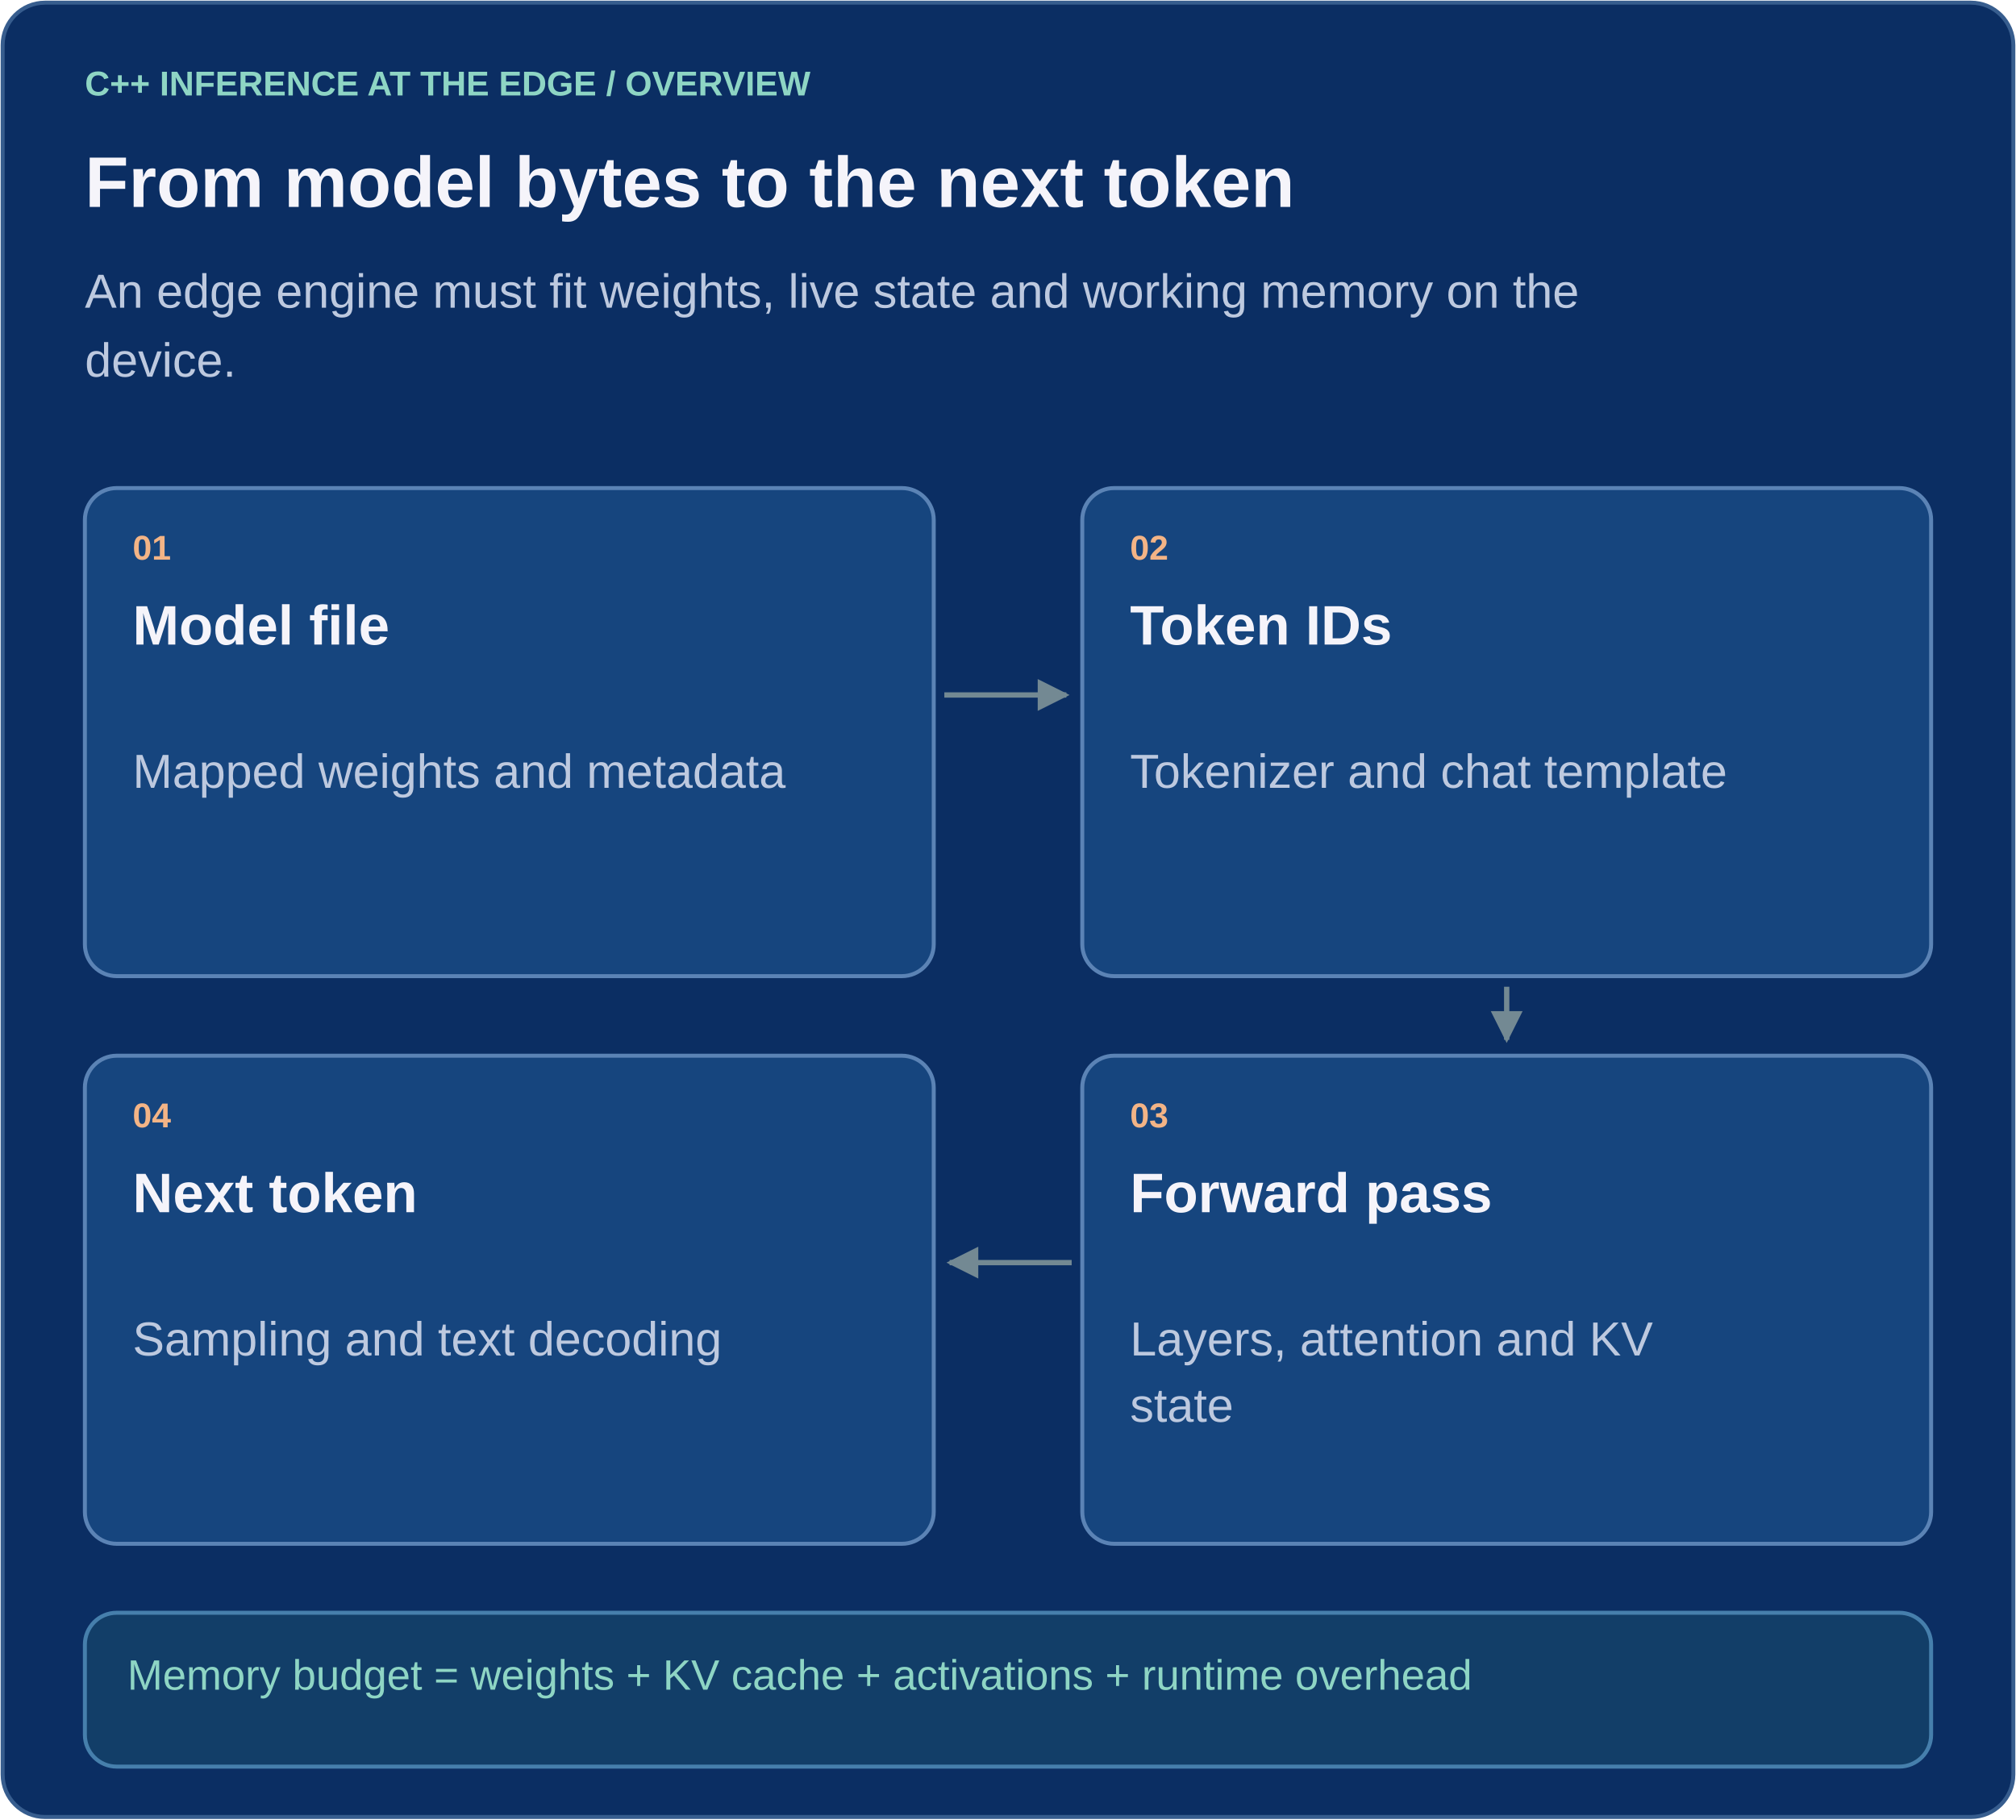
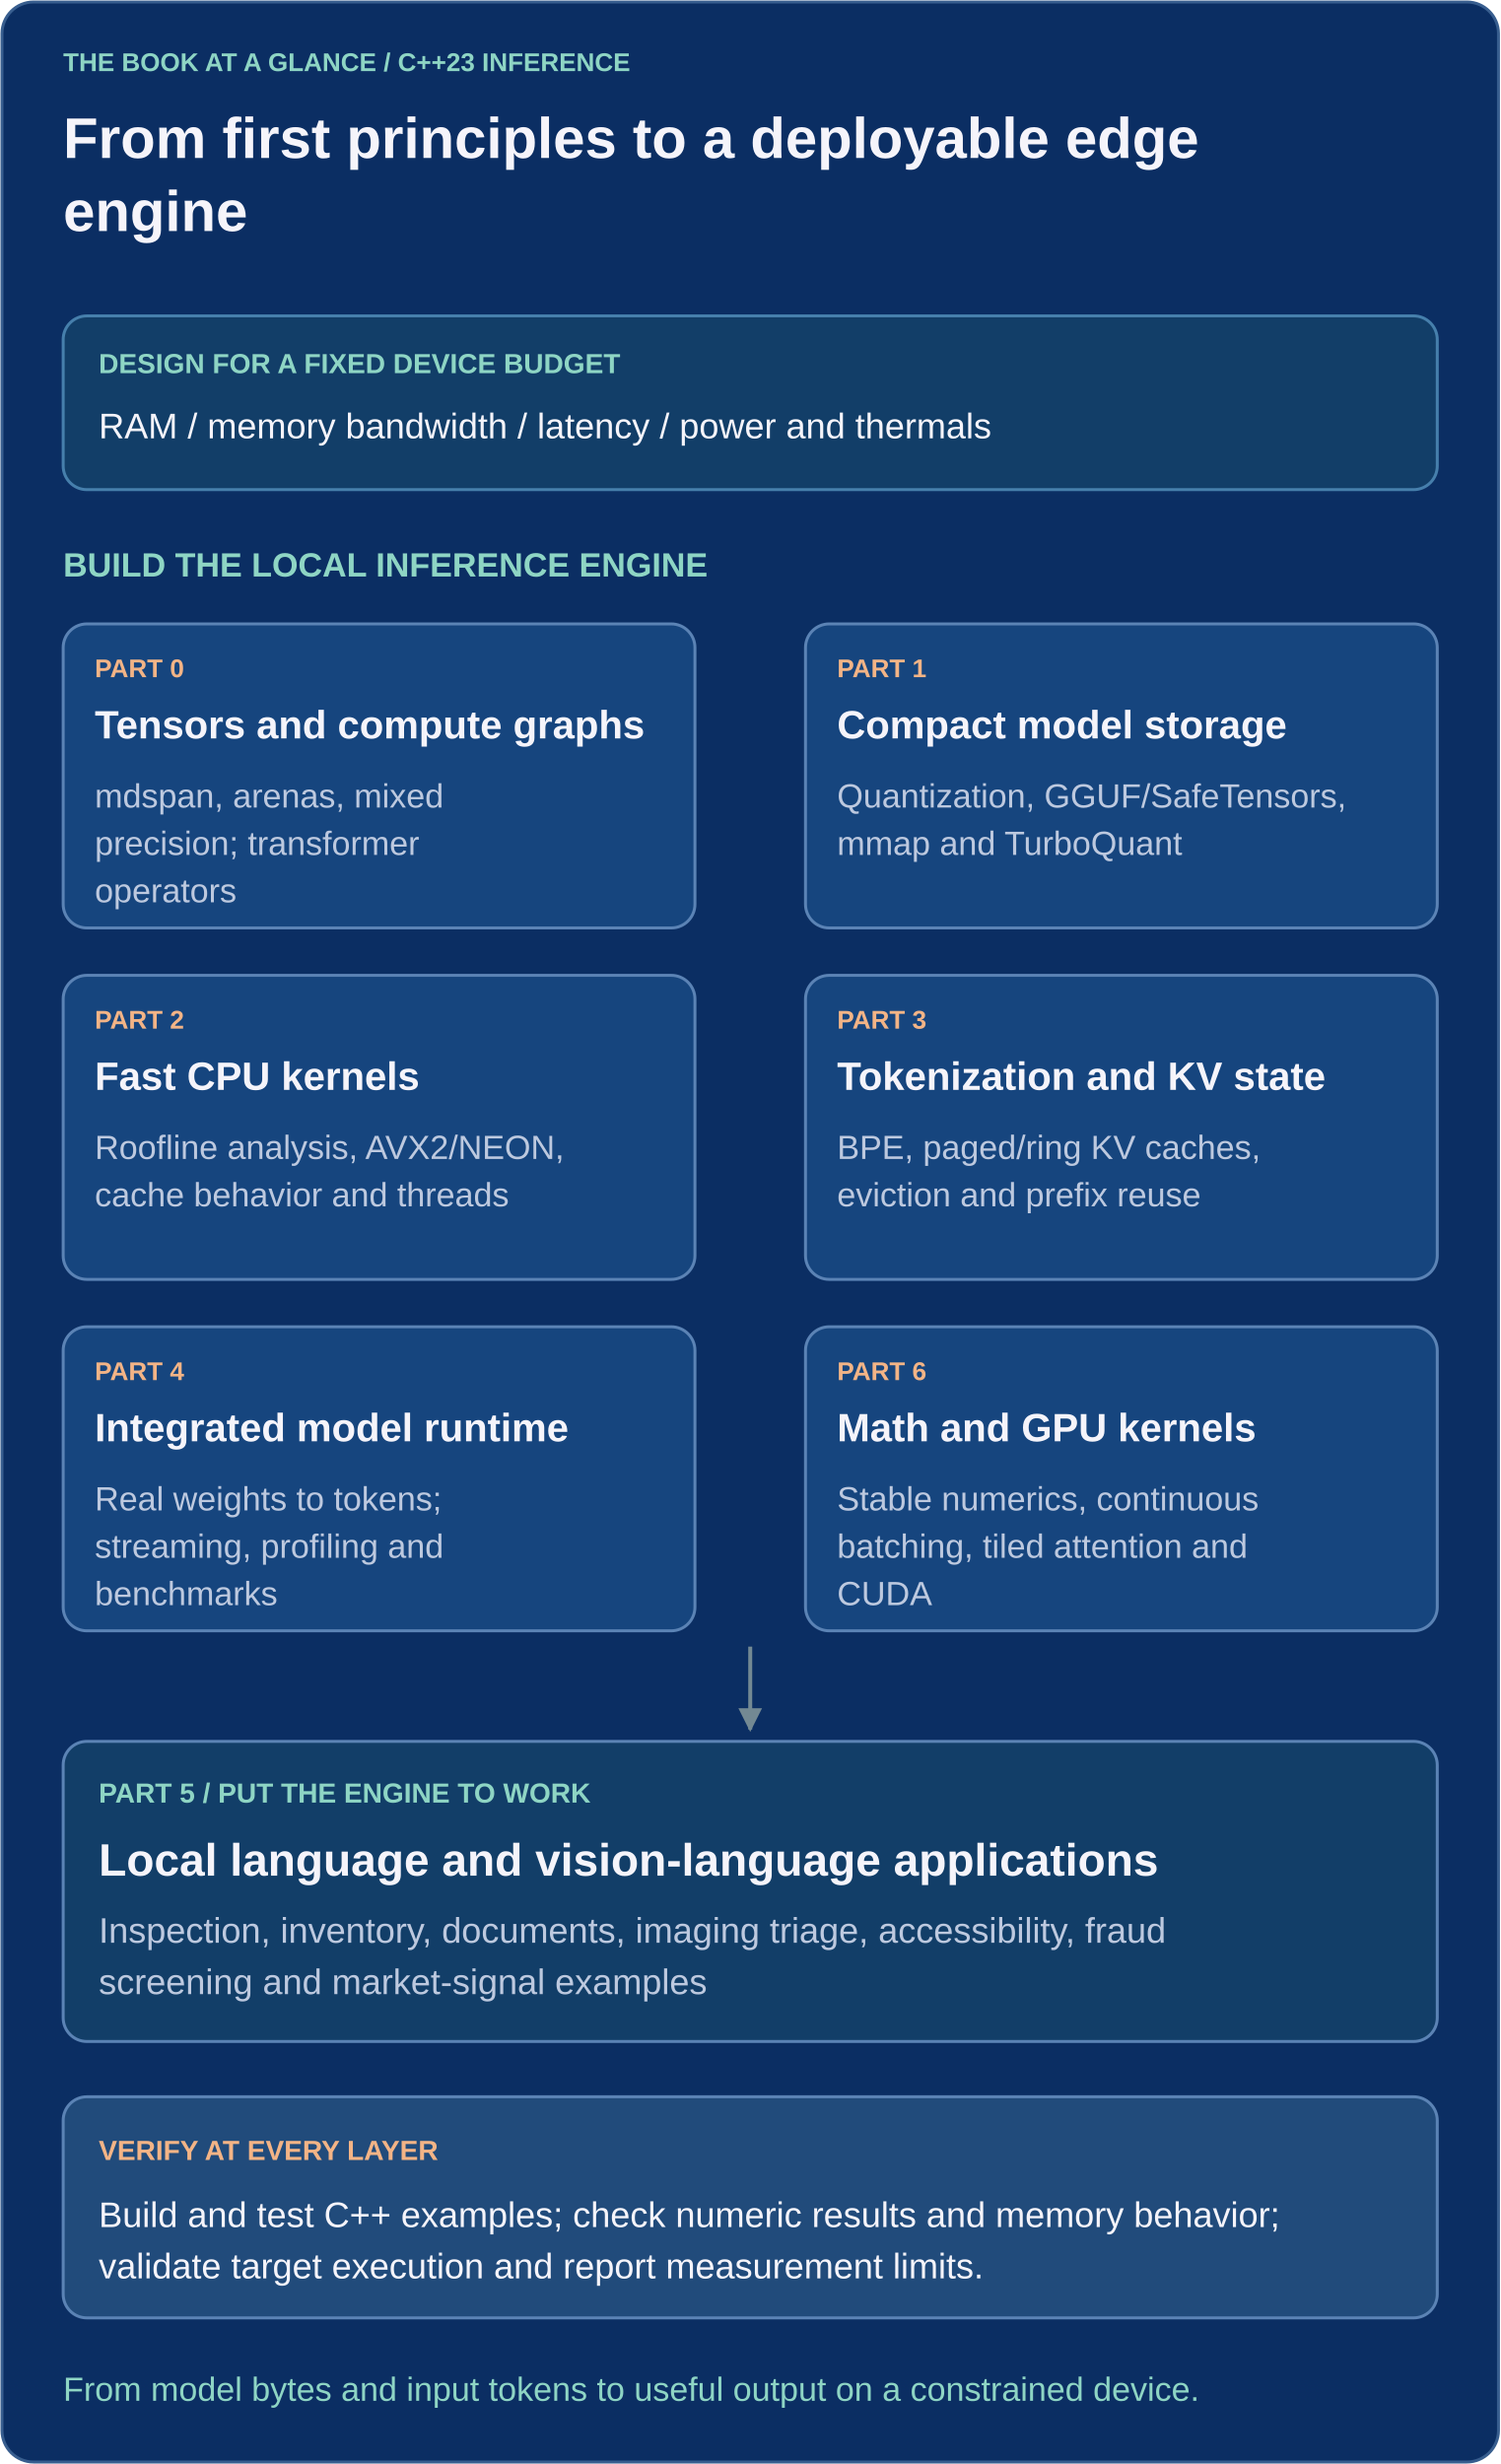
- <svg xmlns="http://www.w3.org/2000/svg" width="760" height="686" viewBox="0 0 760 686" role="img" aria-labelledby="title desc">
+ <svg xmlns="http://www.w3.org/2000/svg" width="760" height="1248" viewBox="0 0 760 1248" role="img" aria-labelledby="title desc">
  <defs>
    <marker id="arrow" viewBox="0 0 10 10" refX="9" refY="5" markerWidth="6" markerHeight="6" orient="auto-start-reverse">
      <path d="M0 0 L10 5 L0 10 Z" fill="#738993" />
    </marker>
  </defs>
  <g font-family="Arial, Helvetica, sans-serif">
-     <rect x="1" y="1" width="758" height="684" rx="16" fill="#0b2e63" stroke="#375d8e" stroke-width="1.5" />
-     <text x="32" y="36" font-size="13" fill="#8ed5c4" font-weight="700" text-anchor="start">C++ INFERENCE AT THE EDGE  /  OVERVIEW</text>
-     <text x="32" y="78" font-size="27" fill="#f5f4fa" font-weight="600" text-anchor="start">From model bytes to the next token</text>
-     <text x="32" y="116" font-size="18" fill="#bdc9df" font-weight="400" text-anchor="start">An edge engine must fit weights, live state and working memory on the</text>
-     <text x="32" y="142" font-size="18" fill="#bdc9df" font-weight="400" text-anchor="start">device.</text>
-     <rect x="32" y="184" width="320" height="184" rx="12" fill="#16457e" stroke="#5b83b5" stroke-width="1.5" />
-     <text x="50" y="211" font-size="13" fill="#f3b486" font-weight="700" text-anchor="start">01</text>
-     <text x="50" y="243" font-size="21" fill="#f5f4fa" font-weight="600" text-anchor="start">Model file</text>
-     <text x="50" y="297" font-size="18" fill="#bdc9df" font-weight="400" text-anchor="start">Mapped weights and metadata</text>
-     <rect x="408" y="184" width="320" height="184" rx="12" fill="#16457e" stroke="#5b83b5" stroke-width="1.5" />
-     <text x="426" y="211" font-size="13" fill="#f3b486" font-weight="700" text-anchor="start">02</text>
-     <text x="426" y="243" font-size="21" fill="#f5f4fa" font-weight="600" text-anchor="start">Token IDs</text>
-     <text x="426" y="297" font-size="18" fill="#bdc9df" font-weight="400" text-anchor="start">Tokenizer and chat template</text>
-     <rect x="408" y="398" width="320" height="184" rx="12" fill="#16457e" stroke="#5b83b5" stroke-width="1.5" />
-     <text x="426" y="425" font-size="13" fill="#f3b486" font-weight="700" text-anchor="start">03</text>
-     <text x="426" y="457" font-size="21" fill="#f5f4fa" font-weight="600" text-anchor="start">Forward pass</text>
-     <text x="426" y="511" font-size="18" fill="#bdc9df" font-weight="400" text-anchor="start">Layers, attention and KV</text>
-     <text x="426" y="536" font-size="18" fill="#bdc9df" font-weight="400" text-anchor="start">state</text>
-     <rect x="32" y="398" width="320" height="184" rx="12" fill="#16457e" stroke="#5b83b5" stroke-width="1.5" />
-     <text x="50" y="425" font-size="13" fill="#f3b486" font-weight="700" text-anchor="start">04</text>
-     <text x="50" y="457" font-size="21" fill="#f5f4fa" font-weight="600" text-anchor="start">Next token</text>
-     <text x="50" y="511" font-size="18" fill="#bdc9df" font-weight="400" text-anchor="start">Sampling and text decoding</text>
-     <path d="M356 262 L402 262" fill="none" stroke="#738993" stroke-width="2" marker-end="url(#arrow)" />
-     <path d="M568 372 L568 392" fill="none" stroke="#738993" stroke-width="2" marker-end="url(#arrow)" />
-     <path d="M404 476 L358 476" fill="none" stroke="#738993" stroke-width="2" marker-end="url(#arrow)" />
-     <rect x="32" y="608" width="696" height="58" rx="12" fill="#123e68" stroke="#467fac" stroke-width="1.5" />
-     <text x="48" y="637" font-size="16" fill="#8ed5c4" font-weight="400" text-anchor="start">Memory budget = weights + KV cache + activations + runtime overhead</text>
+     <rect x="1" y="1" width="758" height="1246" rx="16" fill="#0b2e63" stroke="#375d8e" stroke-width="1.5" />
+     <text x="32" y="36" font-size="13" fill="#8ed5c4" font-weight="700" text-anchor="start">THE BOOK AT A GLANCE  /  C++23 INFERENCE</text>
+     <text x="32" y="80" font-size="29" fill="#f5f4fa" font-weight="600" text-anchor="start">From first principles to a deployable edge</text>
+     <text x="32" y="117" font-size="29" fill="#f5f4fa" font-weight="600" text-anchor="start">engine</text>
+     <rect x="32" y="160" width="696" height="88" rx="12" fill="#123e68" stroke="#467fac" stroke-width="1.5" />
+     <text x="50" y="189" font-size="14" fill="#8ed5c4" font-weight="700" text-anchor="start">DESIGN FOR A FIXED DEVICE BUDGET</text>
+     <text x="50" y="222" font-size="18" fill="#f5f4fa" font-weight="500" text-anchor="start">RAM  /  memory bandwidth  /  latency  /  power and thermals</text>
+     <text x="32" y="292" font-size="17" fill="#8ed5c4" font-weight="700" text-anchor="start">BUILD THE LOCAL INFERENCE ENGINE</text>
+     <rect x="32" y="316" width="320" height="154" rx="12" fill="#16457e" stroke="#5b83b5" stroke-width="1.5" />
+     <text x="48" y="343" font-size="13" fill="#f3b486" font-weight="700" text-anchor="start">PART 0</text>
+     <text x="48" y="374" font-size="20" fill="#f5f4fa" font-weight="600" text-anchor="start">Tensors and compute graphs</text>
+     <text x="48" y="409" font-size="17" fill="#bdc9df" font-weight="400" text-anchor="start">mdspan, arenas, mixed</text>
+     <text x="48" y="433" font-size="17" fill="#bdc9df" font-weight="400" text-anchor="start">precision; transformer</text>
+     <text x="48" y="457" font-size="17" fill="#bdc9df" font-weight="400" text-anchor="start">operators</text>
+     <rect x="408" y="316" width="320" height="154" rx="12" fill="#16457e" stroke="#5b83b5" stroke-width="1.5" />
+     <text x="424" y="343" font-size="13" fill="#f3b486" font-weight="700" text-anchor="start">PART 1</text>
+     <text x="424" y="374" font-size="20" fill="#f5f4fa" font-weight="600" text-anchor="start">Compact model storage</text>
+     <text x="424" y="409" font-size="17" fill="#bdc9df" font-weight="400" text-anchor="start">Quantization, GGUF/SafeTensors,</text>
+     <text x="424" y="433" font-size="17" fill="#bdc9df" font-weight="400" text-anchor="start">mmap and TurboQuant</text>
+     <rect x="32" y="494" width="320" height="154" rx="12" fill="#16457e" stroke="#5b83b5" stroke-width="1.5" />
+     <text x="48" y="521" font-size="13" fill="#f3b486" font-weight="700" text-anchor="start">PART 2</text>
+     <text x="48" y="552" font-size="20" fill="#f5f4fa" font-weight="600" text-anchor="start">Fast CPU kernels</text>
+     <text x="48" y="587" font-size="17" fill="#bdc9df" font-weight="400" text-anchor="start">Roofline analysis, AVX2/NEON,</text>
+     <text x="48" y="611" font-size="17" fill="#bdc9df" font-weight="400" text-anchor="start">cache behavior and threads</text>
+     <rect x="408" y="494" width="320" height="154" rx="12" fill="#16457e" stroke="#5b83b5" stroke-width="1.5" />
+     <text x="424" y="521" font-size="13" fill="#f3b486" font-weight="700" text-anchor="start">PART 3</text>
+     <text x="424" y="552" font-size="20" fill="#f5f4fa" font-weight="600" text-anchor="start">Tokenization and KV state</text>
+     <text x="424" y="587" font-size="17" fill="#bdc9df" font-weight="400" text-anchor="start">BPE, paged/ring KV caches,</text>
+     <text x="424" y="611" font-size="17" fill="#bdc9df" font-weight="400" text-anchor="start">eviction and prefix reuse</text>
+     <rect x="32" y="672" width="320" height="154" rx="12" fill="#16457e" stroke="#5b83b5" stroke-width="1.5" />
+     <text x="48" y="699" font-size="13" fill="#f3b486" font-weight="700" text-anchor="start">PART 4</text>
+     <text x="48" y="730" font-size="20" fill="#f5f4fa" font-weight="600" text-anchor="start">Integrated model runtime</text>
+     <text x="48" y="765" font-size="17" fill="#bdc9df" font-weight="400" text-anchor="start">Real weights to tokens;</text>
+     <text x="48" y="789" font-size="17" fill="#bdc9df" font-weight="400" text-anchor="start">streaming, profiling and</text>
+     <text x="48" y="813" font-size="17" fill="#bdc9df" font-weight="400" text-anchor="start">benchmarks</text>
+     <rect x="408" y="672" width="320" height="154" rx="12" fill="#16457e" stroke="#5b83b5" stroke-width="1.5" />
+     <text x="424" y="699" font-size="13" fill="#f3b486" font-weight="700" text-anchor="start">PART 6</text>
+     <text x="424" y="730" font-size="20" fill="#f5f4fa" font-weight="600" text-anchor="start">Math and GPU kernels</text>
+     <text x="424" y="765" font-size="17" fill="#bdc9df" font-weight="400" text-anchor="start">Stable numerics, continuous</text>
+     <text x="424" y="789" font-size="17" fill="#bdc9df" font-weight="400" text-anchor="start">batching, tiled attention and</text>
+     <text x="424" y="813" font-size="17" fill="#bdc9df" font-weight="400" text-anchor="start">CUDA</text>
+     <path d="M380 834 L380 876" fill="none" stroke="#738993" stroke-width="2" marker-end="url(#arrow)" />
+     <rect x="32" y="882" width="696" height="152" rx="12" fill="#123e68" stroke="#5b83b5" stroke-width="1.5" />
+     <text x="50" y="913" font-size="14" fill="#8ed5c4" font-weight="700" text-anchor="start">PART 5  /  PUT THE ENGINE TO WORK</text>
+     <text x="50" y="950" font-size="23" fill="#f5f4fa" font-weight="600" text-anchor="start">Local language and vision-language applications</text>
+     <text x="50" y="984" font-size="18" fill="#bdc9df" font-weight="400" text-anchor="start">Inspection, inventory, documents, imaging triage, accessibility, fraud</text>
+     <text x="50" y="1010" font-size="18" fill="#bdc9df" font-weight="400" text-anchor="start">screening and market-signal examples</text>
+     <rect x="32" y="1062" width="696" height="112" rx="12" fill="#214b7b" stroke="#5b83b5" stroke-width="1.5" />
+     <text x="50" y="1094" font-size="14" fill="#f3b486" font-weight="700" text-anchor="start">VERIFY AT EVERY LAYER</text>
+     <text x="50" y="1128" font-size="18" fill="#f5f4fa" font-weight="400" text-anchor="start">Build and test C++ examples; check numeric results and memory behavior;</text>
+     <text x="50" y="1154" font-size="18" fill="#f5f4fa" font-weight="400" text-anchor="start">validate target execution and report measurement limits.</text>
+     <text x="32" y="1216" font-size="17" fill="#8ed5c4" font-weight="500" text-anchor="start">From model bytes and input tokens to useful output on a constrained device.</text>
  </g>
</svg>
